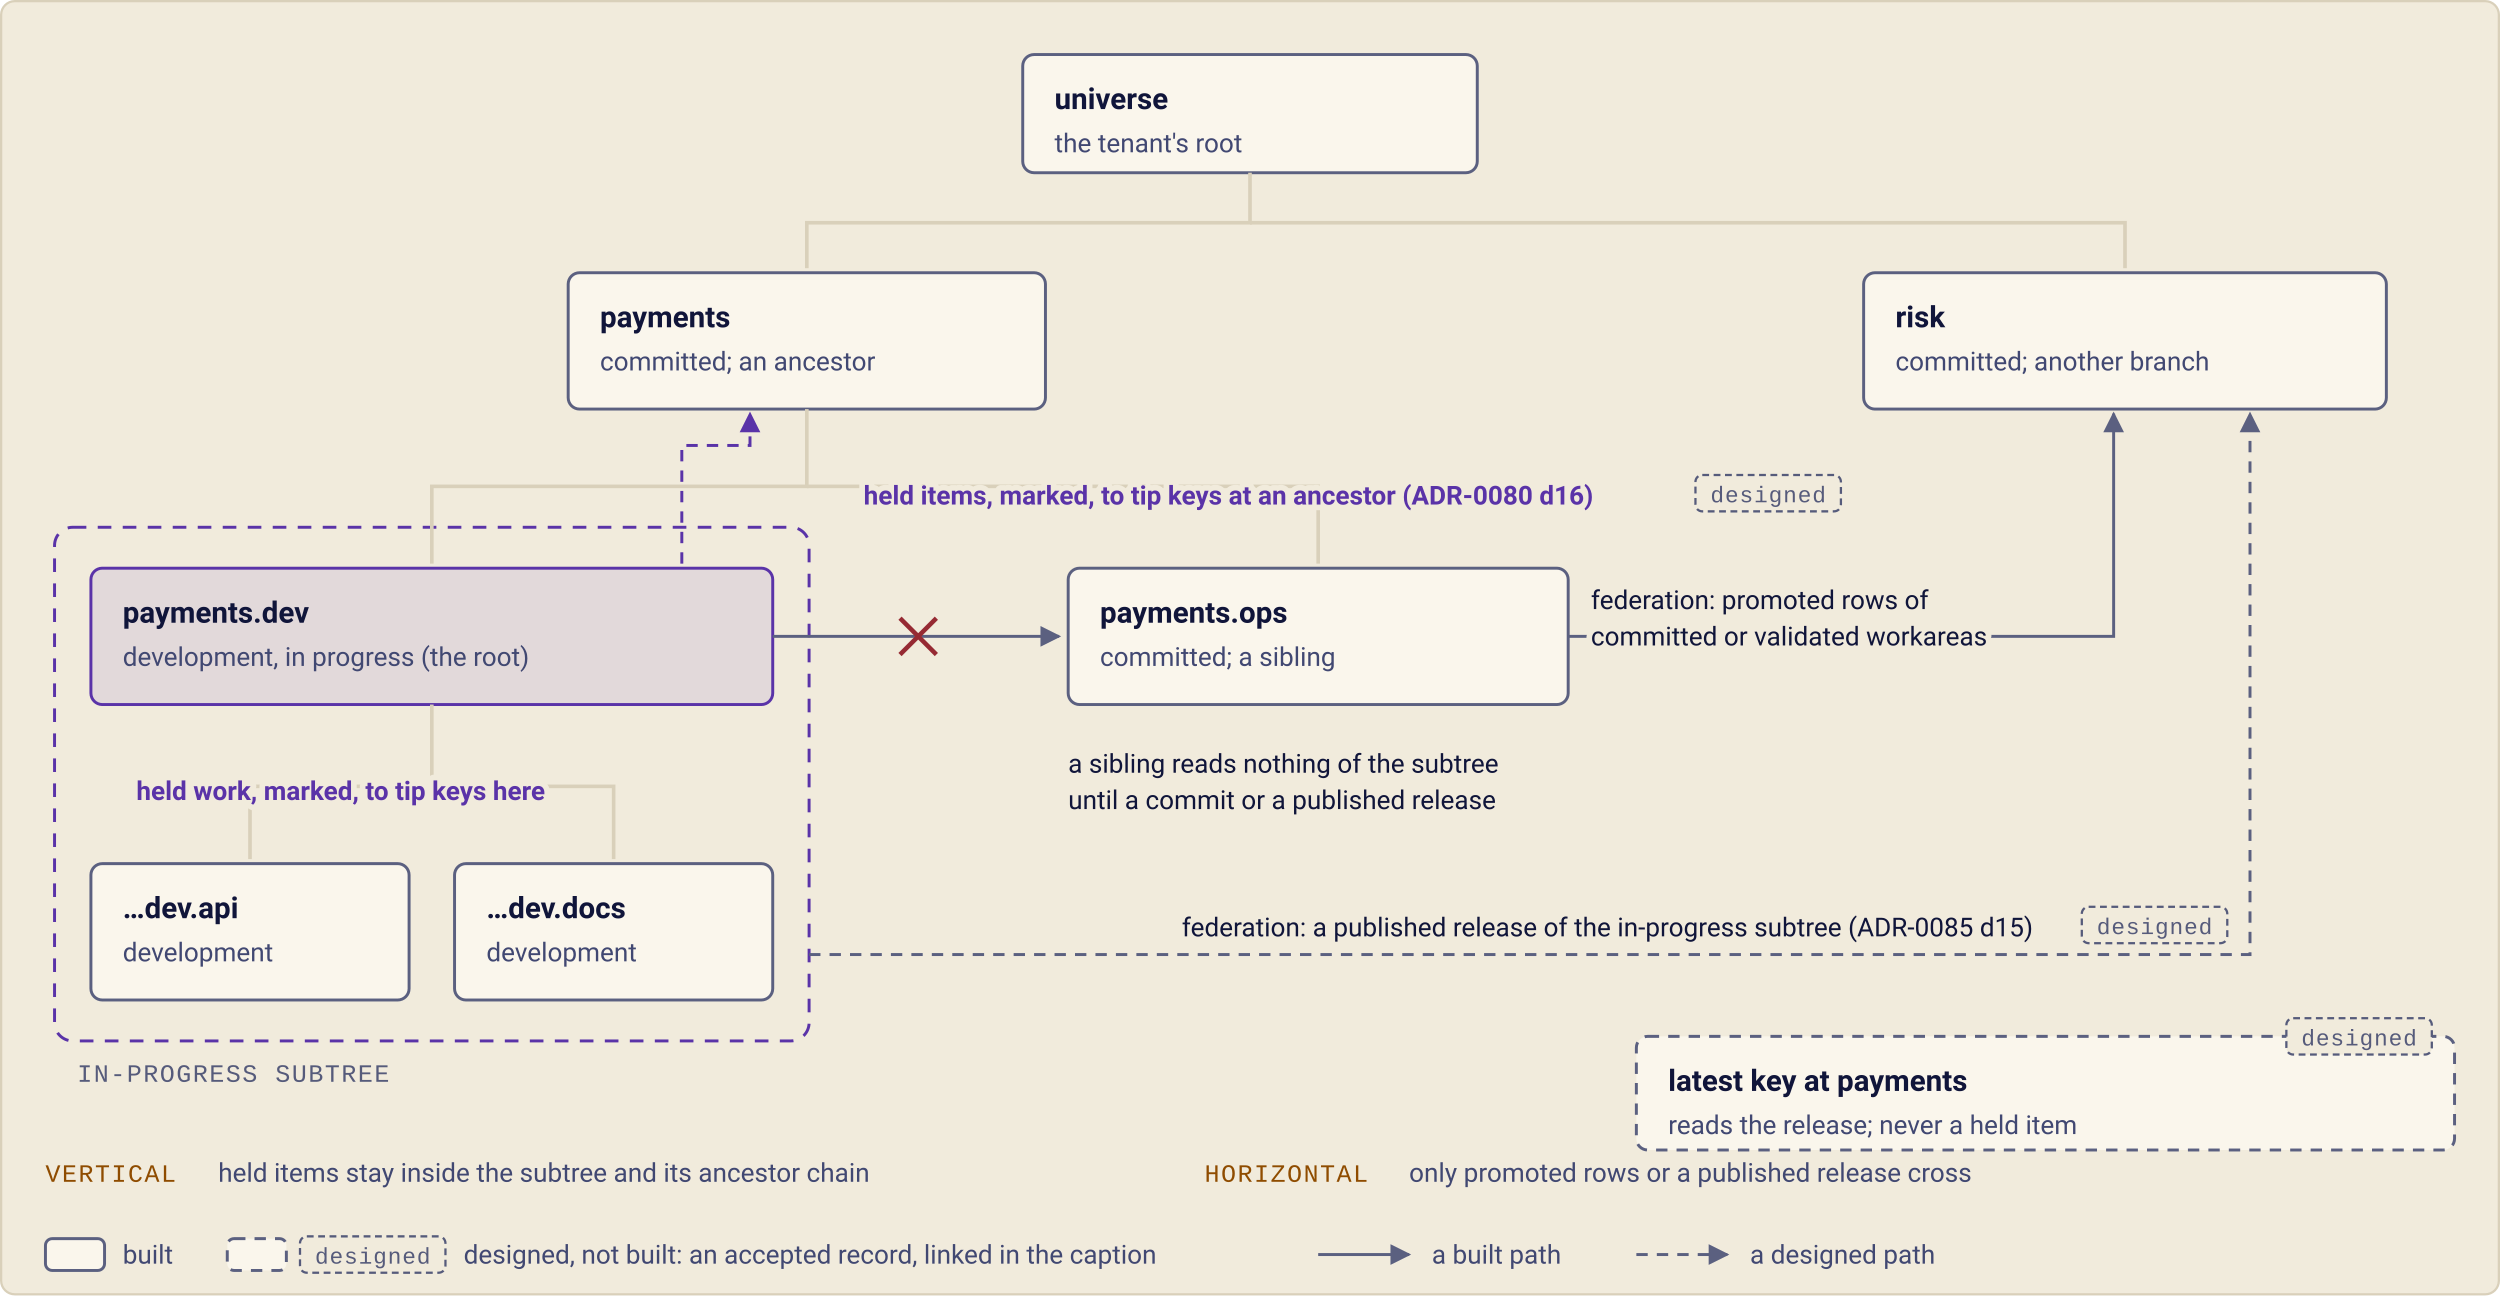
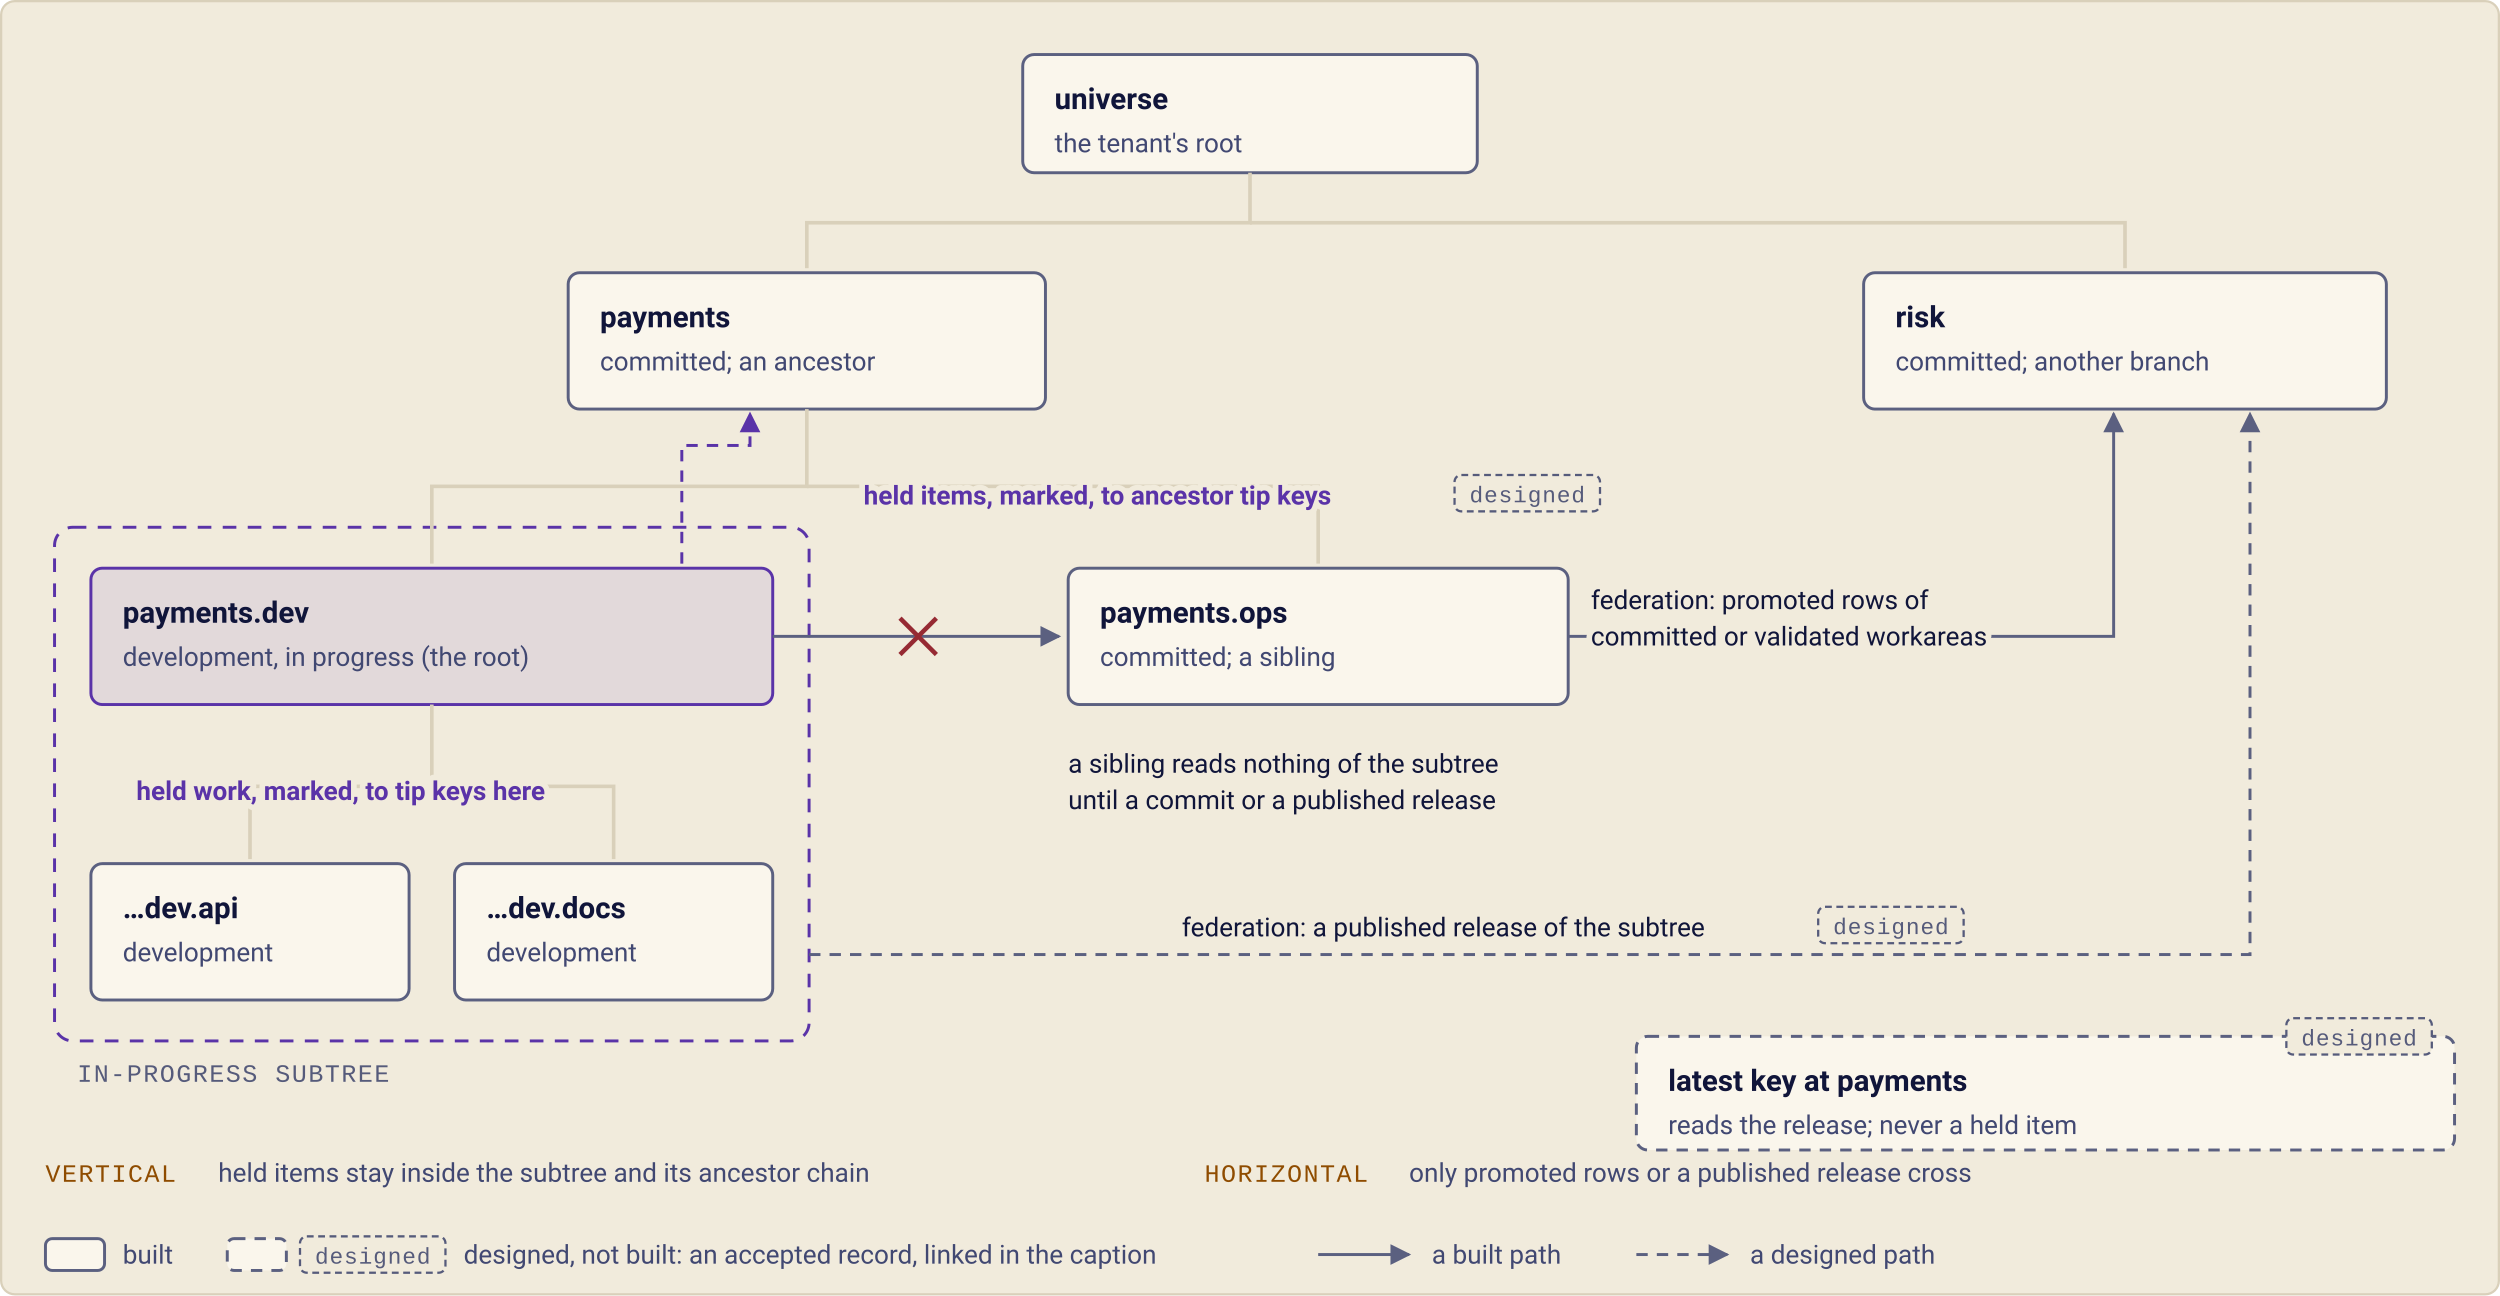
<svg xmlns="http://www.w3.org/2000/svg" width="1100" height="570" viewBox="0 0 1100 570" role="img" aria-labelledby="title desc">
  <style>
.plate{fill:#f1ebdc;stroke:#d9d0ba}
text{font-family:system-ui,-apple-system,"Segoe UI",Roboto,"Helvetica Neue",Arial,sans-serif}
.box{fill:#faf6ec;stroke:#5b6080;stroke-width:1.3}
.box.soft{fill:#e8e1cf}
.box.acc{fill:#8f4c001a;stroke:#8f4c00}
.box.ip{fill:#6a3fc41a;stroke:#5a33a8}
.box.plan{stroke-dasharray:5 4}
.zone{fill:none;stroke:#8f4c00;stroke-width:1.3;stroke-dasharray:6 5}
.zone.ip{stroke:#5a33a8}
.lane{fill:none;stroke:#d9d0ba;stroke-width:1}
.tree{fill:none;stroke:#d9d0ba;stroke-width:1.6}
.t{fill:#10153a;font-size:13px;font-weight:700}
.s{fill:#414872;font-size:11.5px}
.lanet{fill:#565b7b;font-size:11px;font-family:ui-monospace,SFMono-Regular,Menlo,Consolas,"Liberation Mono",monospace;letter-spacing:.06em}
.lanet.hi{fill:#8f4c00}
.e{fill:none;stroke:#5b6080;stroke-width:1.3}
.e.acc{stroke:#8f4c00}
.e.ip{stroke:#5a33a8}
.e.dash{stroke-dasharray:5 4}
.ah{fill:#5b6080}
.aha{fill:#8f4c00}
.ahi{fill:#5a33a8}
.el{fill:#10153a;font-size:11.5px;paint-order:stroke;stroke:#f1ebdc;stroke-width:5px;stroke-linejoin:round}
.acct{fill:#8f4c00;font-size:11.5px;font-weight:700;paint-order:stroke;stroke:#f1ebdc;stroke-width:5px;stroke-linejoin:round}
.ipt{fill:#5a33a8;font-size:11.5px;font-weight:700;paint-order:stroke;stroke:#f1ebdc;stroke-width:5px;stroke-linejoin:round}
.tag{fill:#f1ebdc;stroke:#565b7b;stroke-dasharray:3 2}
.tagt{fill:#565b7b;font-size:10px;font-family:ui-monospace,SFMono-Regular,Menlo,Consolas,"Liberation Mono",monospace;letter-spacing:.04em}
.reg{fill:#faf6ec;stroke:#5b6080;stroke-width:1.2}
.reg.outer{fill:#e8e1cf}
.reg.ip{fill:#6a3fc41a;stroke:#5a33a8;stroke-width:1.6}
.reg.plan{stroke-dasharray:5 4}
.reach{fill:none;stroke:#8f4c00;stroke-width:3}
.reach.b{stroke:#2f6690}
.reach.plan{stroke-dasharray:9 5}
.gh{fill:#f1ebdc;stroke:#10153a;stroke-width:1.6}
.gs{fill:#10153a;stroke:#10153a;stroke-width:1.6}
+ .gh.plan{stroke-dasharray:2.6 1.8}
.gx{fill:none;stroke:#565b7b;stroke-width:1.4;stroke-dasharray:2 2}
.it{fill:#10153a;font-size:11.5px}
.it.dim{fill:#565b7b}
.icet{fill:#2f6690;font-size:11.5px;font-weight:700;paint-order:stroke;stroke:#f1ebdc;stroke-width:5px;stroke-linejoin:round}
.no{fill:none;stroke:#962a33;stroke-width:2}
</style>
  <defs>
    <marker id="a" viewBox="0 0 10 10" refX="9" refY="5" markerWidth="7" markerHeight="7" orient="auto-start-reverse">
      <path class="ah" d="M0 0 L10 5 L0 10 z" />
    </marker>
    <marker id="aa" viewBox="0 0 10 10" refX="9" refY="5" markerWidth="7" markerHeight="7" orient="auto-start-reverse">
      <path class="aha" d="M0 0 L10 5 L0 10 z" />
    </marker>
    <marker id="ai" viewBox="0 0 10 10" refX="9" refY="5" markerWidth="7" markerHeight="7" orient="auto-start-reverse">
      <path class="ahi" d="M0 0 L10 5 L0 10 z" />
    </marker>
  </defs>
  <rect class="plate" x="0.5" y="0.5" width="1099" height="569" rx="6" />
  <rect class="box" x="450" y="24" width="200" height="52" rx="5" />
  <text class="t" x="464" y="48">universe</text>
  <text class="s" x="464" y="67">the tenant's root</text>
  <rect class="box" x="250" y="120" width="210" height="60" rx="5" />
  <text class="t" x="264" y="144">payments</text>
  <text class="s" x="264" y="163">committed; an ancestor</text>
  <rect class="box" x="820" y="120" width="230" height="60" rx="5" />
  <text class="t" x="834" y="144">risk</text>
  <text class="s" x="834" y="163">committed; another branch</text>
  <rect class="box ip" x="40" y="250" width="300" height="60" rx="5" />
  <text class="t" x="54" y="274">payments.dev</text>
  <text class="s" x="54" y="293">development, in progress (the root)</text>
  <rect class="box" x="470" y="250" width="220" height="60" rx="5" />
  <text class="t" x="484" y="274">payments.ops</text>
  <text class="s" x="484" y="293">committed; a sibling</text>
  <rect class="box" x="40" y="380" width="140" height="60" rx="5" />
  <text class="t" x="54" y="404">…dev.api</text>
  <text class="s" x="54" y="423">development</text>
  <rect class="box" x="200" y="380" width="140" height="60" rx="5" />
  <text class="t" x="214" y="404">…dev.docs</text>
  <text class="s" x="214" y="423">development</text>
  <rect class="zone ip" x="24" y="232" width="332" height="226" rx="8" />
  <text class="lanet" x="34" y="476">IN-PROGRESS SUBTREE</text>
  <path class="tree" d="M550 76 V98 H355 V118" />
  <path class="tree" d="M550 98 H935 V118" />
  <path class="tree" d="M355 180 V214 H190 V248" />
  <path class="tree" d="M355 214 H580 V248" />
  <path class="tree" d="M190 310 V346 H110 V378" />
  <path class="tree" d="M190 346 H270 V378" />
  <text class="ipt" x="60" y="352">held work, marked, to tip keys here</text>
  <path class="e ip dash" d="M300 248 V196 H330 V182" marker-end="url(#ai)" />
-   <text class="ipt" x="380" y="222">held items, marked, to tip keys at an ancestor (ADR-0080 d16)</text>
-   <rect class="tag" x="746" y="209" width="64" height="16" rx="3" />
-   <text class="tagt" x="778" y="221" text-anchor="middle">designed</text>
+   <text class="ipt" x="380" y="222">held items, marked, to ancestor tip keys</text>
+   <rect class="tag" x="640" y="209" width="64" height="16" rx="3" />
+   <text class="tagt" x="672" y="221" text-anchor="middle">designed</text>
  <path class="e" d="M340 280 H466" marker-end="url(#a)" />
  <path class="no" d="M396 272 L412 288 M412 272 L396 288" />
  <text class="el" x="470" y="340">a sibling reads nothing of the subtree</text>
  <text class="el" x="470" y="356">until a commit or a published release</text>
  <path class="e" d="M690 280 H930 V182" marker-end="url(#a)" />
  <text class="el" x="700" y="268">federation: promoted rows of</text>
  <text class="el" x="700" y="284">committed or validated workareas</text>
  <path class="e dash" d="M356 420 H990 V182" marker-end="url(#a)" />
-   <text class="el" x="520" y="412">federation: a published release of the in-progress subtree (ADR-0085 d15)</text>
-   <rect class="tag" x="916" y="399" width="64" height="16" rx="3" />
-   <text class="tagt" x="948" y="411" text-anchor="middle">designed</text>
+   <text class="el" x="520" y="412">federation: a published release of the subtree</text>
+   <rect class="tag" x="800" y="399" width="64" height="16" rx="3" />
+   <text class="tagt" x="832" y="411" text-anchor="middle">designed</text>
  <rect class="box plan" x="720" y="456" width="360" height="50" rx="5" />
  <text class="t" x="734" y="480">latest key at payments</text>
  <text class="s" x="734" y="499">reads the release; never a held item</text>
  <rect class="tag" x="1006" y="448" width="64" height="16" rx="3" />
  <text class="tagt" x="1038" y="460" text-anchor="middle">designed</text>
  <text class="lanet hi" x="20" y="520">VERTICAL</text>
  <text class="s" x="96" y="520">held items stay inside the subtree and its ancestor chain</text>
  <text class="lanet hi" x="530" y="520">HORIZONTAL</text>
  <text class="s" x="620" y="520">only promoted rows or a published release cross</text>
  <path class="e" d="M580 552 H620" marker-end="url(#a)" />
  <text class="s" x="630" y="556">a built path</text>
  <path class="e dash" d="M720 552 H760" marker-end="url(#a)" />
  <text class="s" x="770" y="556">a designed path</text>
  <rect class="box" x="20" y="545" width="26" height="14" rx="3" />
  <text class="s" x="54" y="556">built</text>
  <rect class="box plan" x="100" y="545" width="26" height="14" rx="3" />
  <rect class="tag" x="132" y="544" width="64" height="16" rx="3" />
  <text class="tagt" x="164" y="556" text-anchor="middle">designed</text>
  <text class="s" x="204" y="556">designed, not built: an accepted record, linked in the caption</text>
</svg>
